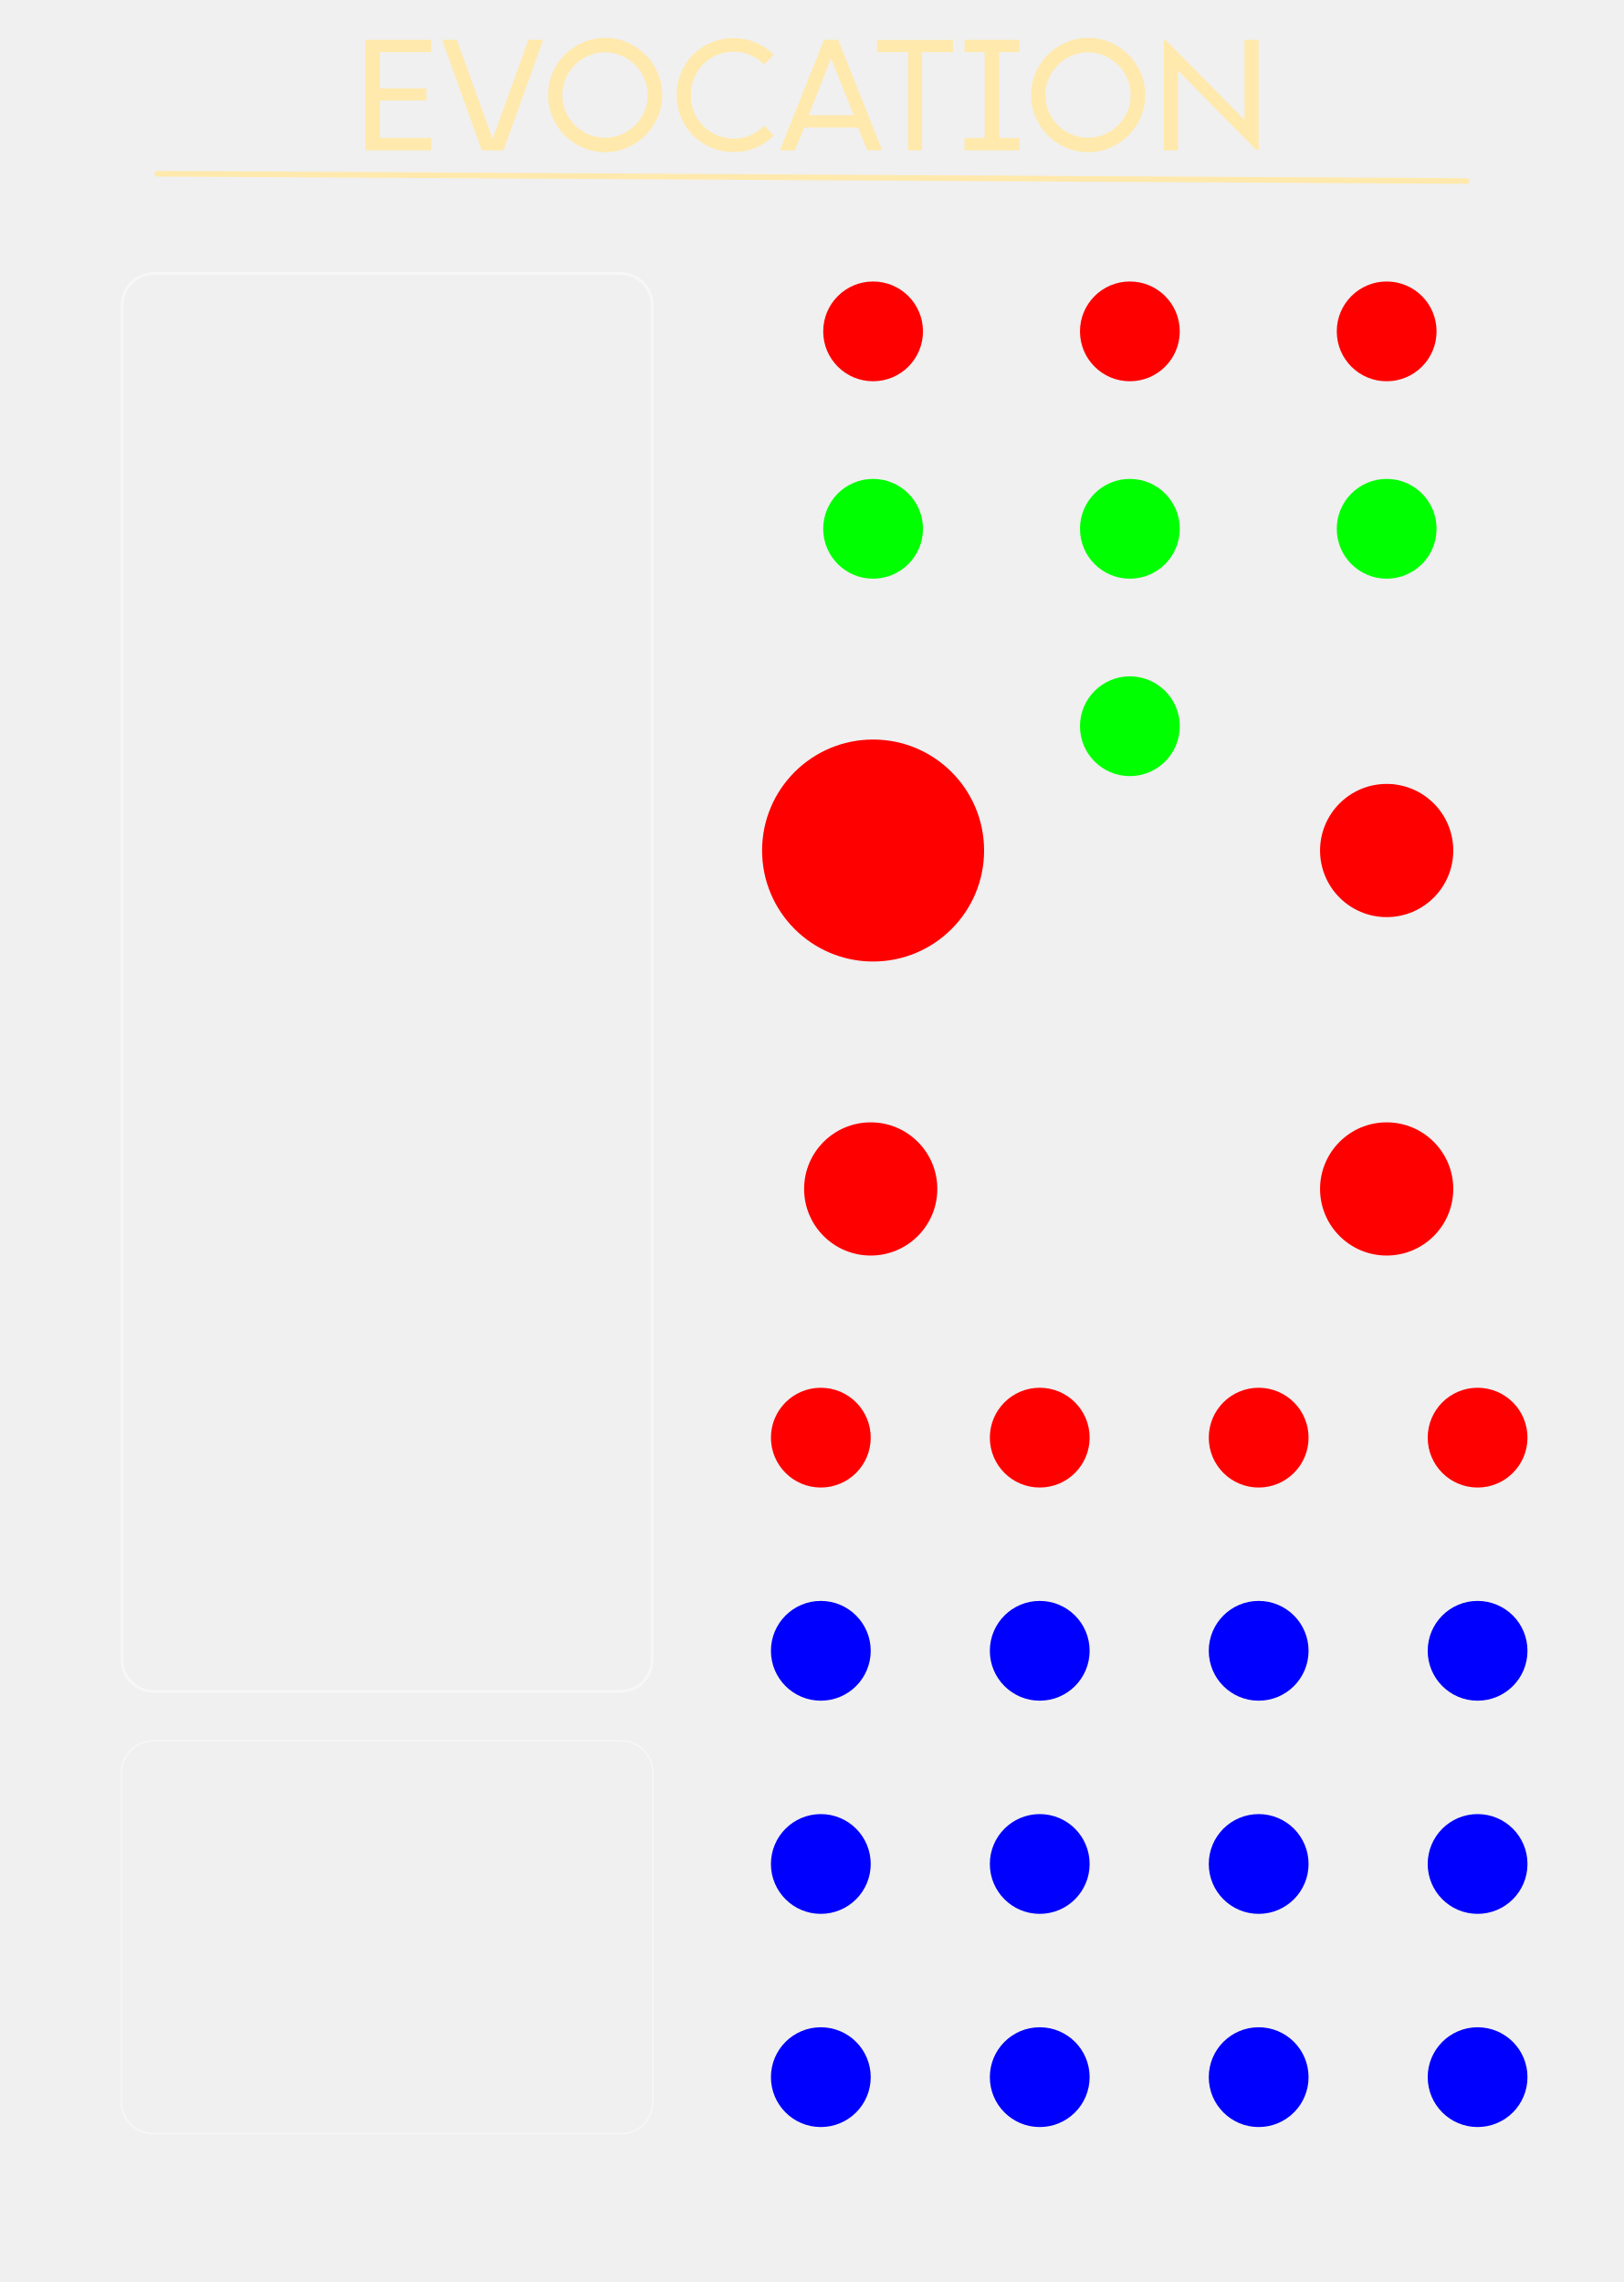
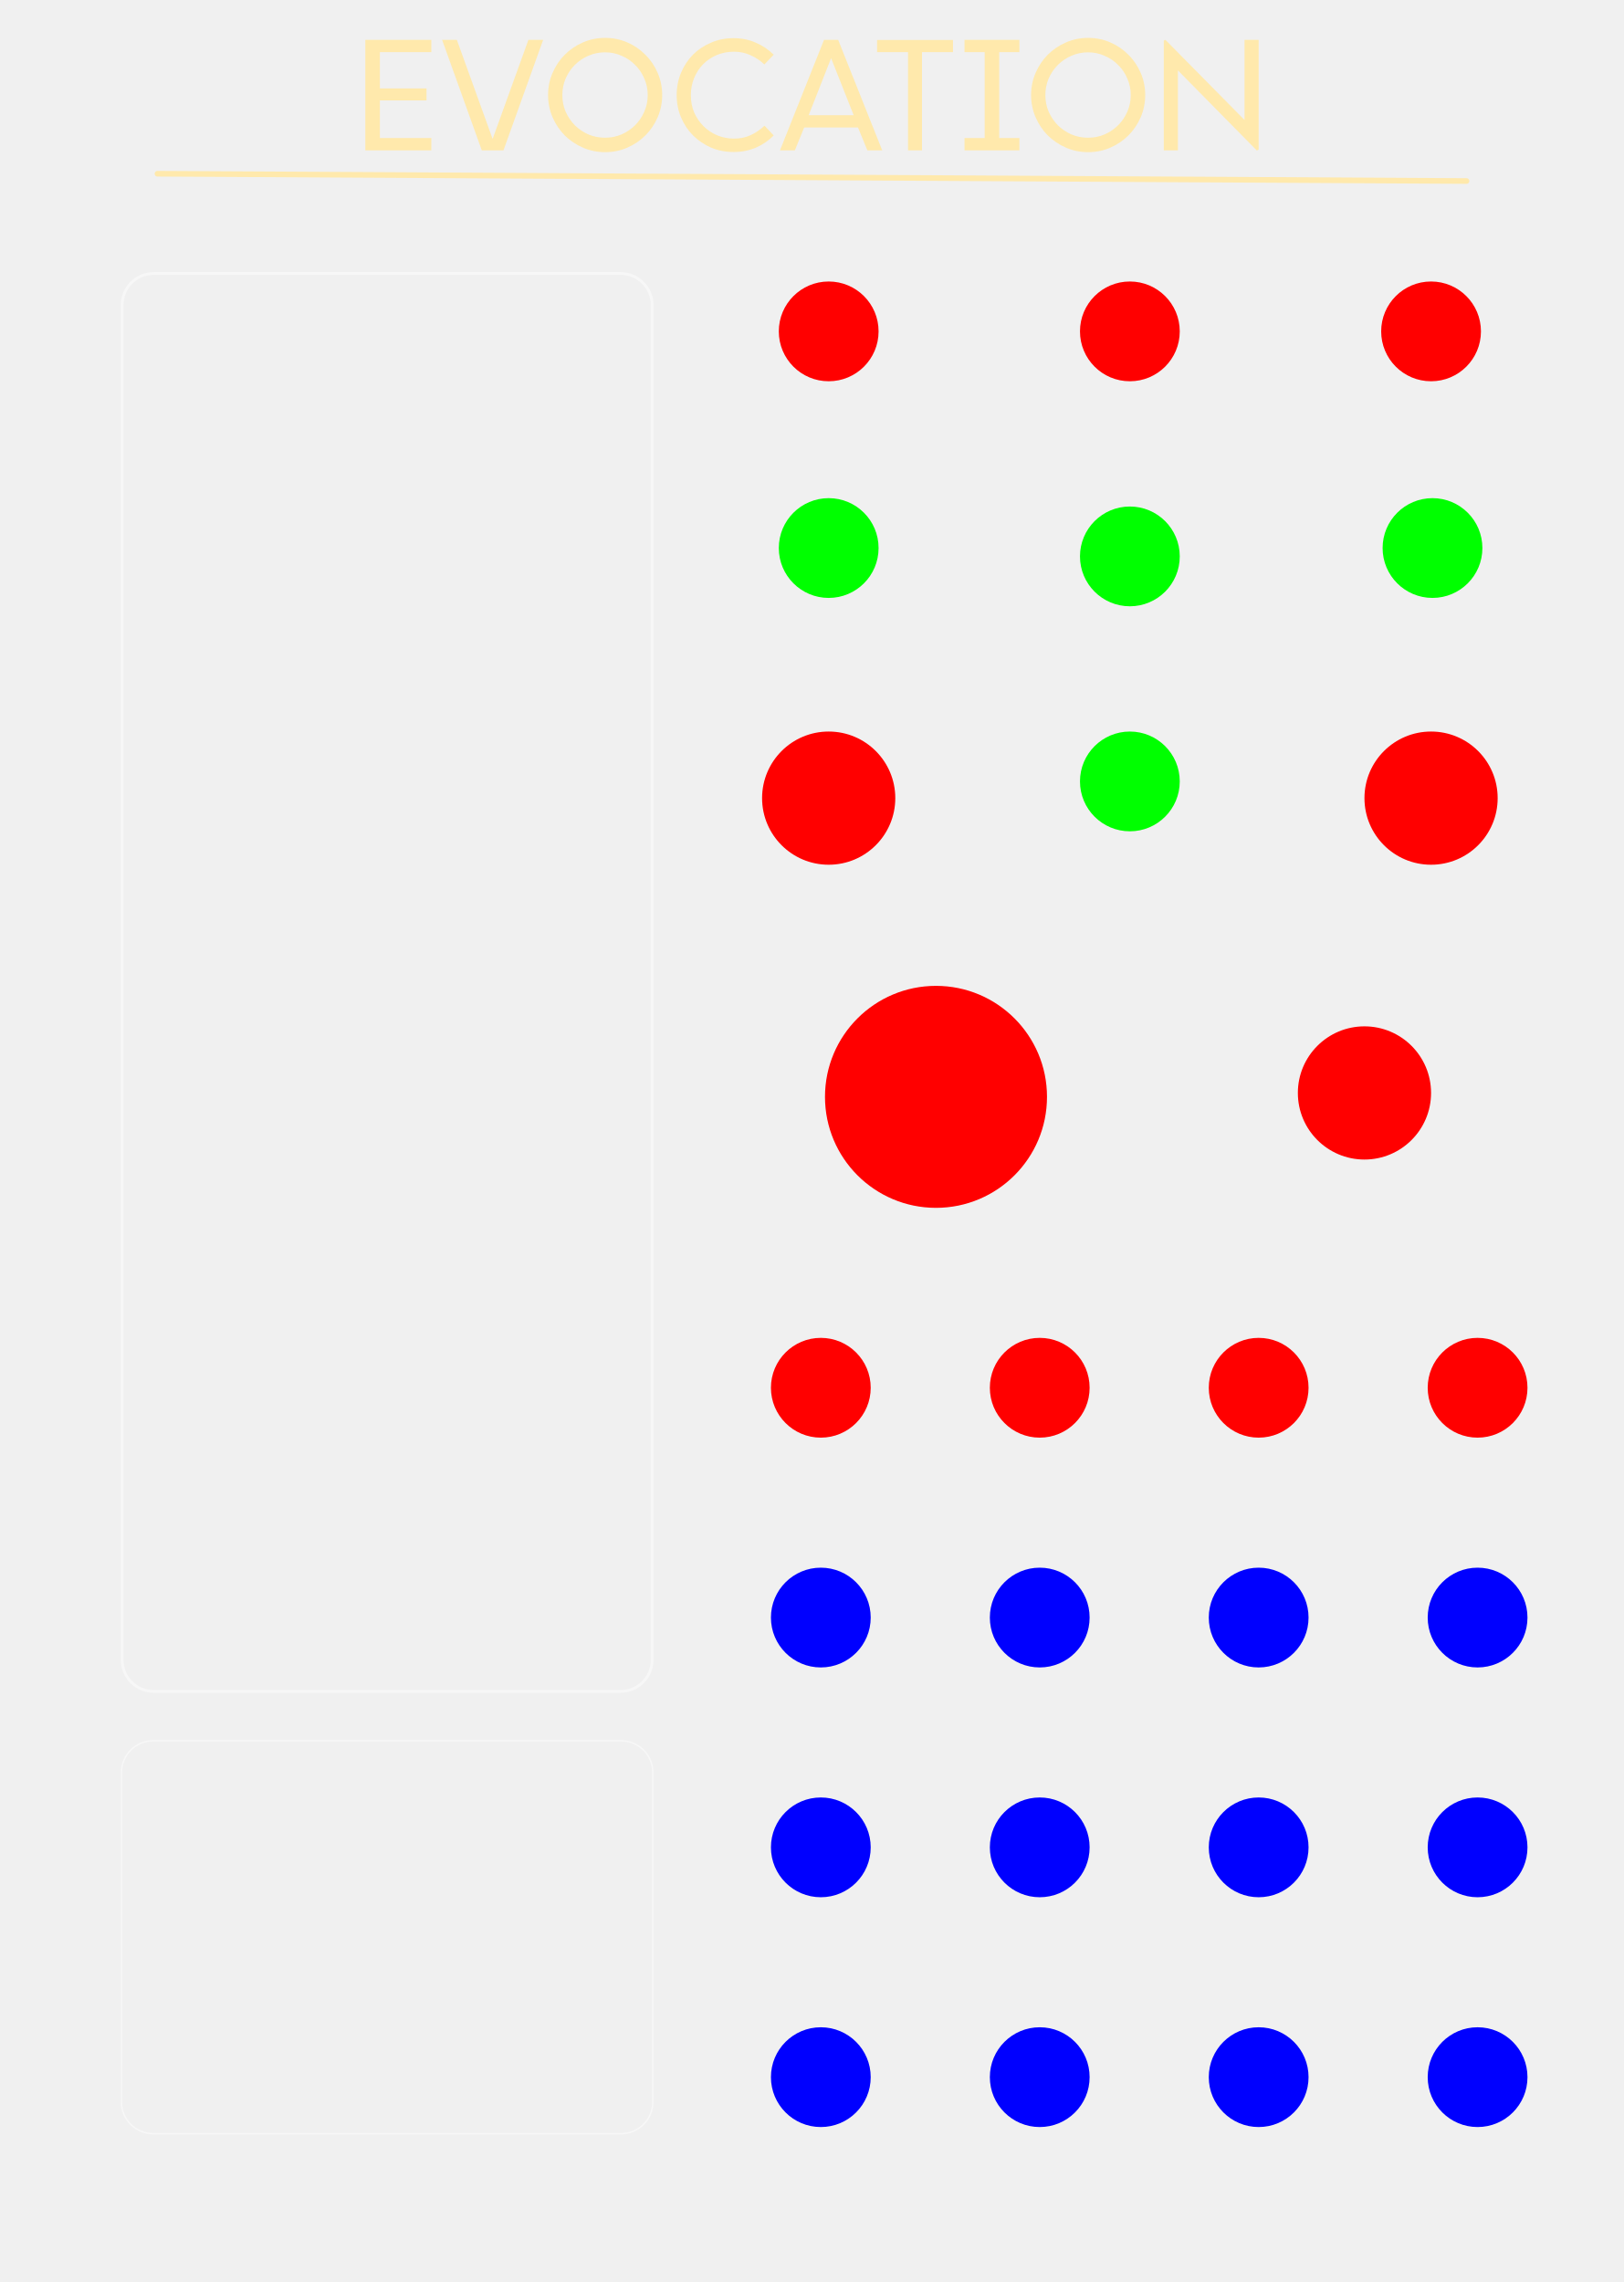
<svg xmlns="http://www.w3.org/2000/svg" width="91.44mm" height="128.5mm" viewBox="0 0 91.44 128.5" version="1.1" id="svg12" xml:space="preserve">
  <defs id="defs12">
    <radialGradient id="bezelGradient" cx="75" cy="50" r="48" fx="50" fy="50" gradientUnits="userSpaceOnUse">
      <stop offset="0%" style="stop-color:#111111" id="stop1" />
      <stop offset="85%" style="stop-color:#0A0A0A" id="stop2" />
      <stop offset="95%" style="stop-color:#282828" id="stop3" />
      <stop offset="100%" style="stop-color:#1a1a1a" id="stop4" />
    </radialGradient>
    <radialGradient id="buttonGradient" cx="75" cy="43" r="42" fx="50" fy="43" gradientUnits="userSpaceOnUse">
      <stop offset="0%" style="stop-color:#FFFFFF" id="stop5" />
      <stop offset="40%" style="stop-color:#E0E0E0" id="stop6" />
      <stop offset="80%" style="stop-color:#999999" id="stop7" />
      <stop offset="100%" style="stop-color:#777777" id="stop8" />
    </radialGradient>
    <linearGradient id="highlightGradient" x1="19.425" y1="60.97" x2="19.425" y2="86.87" gradientTransform="scale(1.930453,0.518013)" gradientUnits="userSpaceOnUse">
      <stop offset="0%" style="stop-color:#FFFFFF; stop-opacity:0.8" id="stop9" />
      <stop offset="100%" style="stop-color:#FFFFFF; stop-opacity:0" id="stop10" />
    </linearGradient>
    <filter id="soft-shadow" x="0" y="0" width="1" height="1">
      <feDropShadow dx="0" dy="2" stdDeviation="2" flood-color="#000000" flood-opacity="0.5" />
    </filter>
    <radialGradient id="bezelGradient-3" cx="50%" cy="50%" r="50%" fx="50%" fy="50%">
      <stop offset="0%" style="stop-color:#111111" id="stop1-9" />
      <stop offset="85%" style="stop-color:#0A0A0A" id="stop2-9" />
      <stop offset="95%" style="stop-color:#282828" id="stop3-4" />
      <stop offset="100%" style="stop-color:#1a1a1a" id="stop4-9" />
    </radialGradient>
    <radialGradient id="buttonGradient-1" cx="50%" cy="40%" r="60%" fx="50%" fy="40%">
      <stop offset="0%" style="stop-color:#FFFFFF" id="stop5-5" />
      <stop offset="40%" style="stop-color:#E0E0E0" id="stop6-9" />
      <stop offset="80%" style="stop-color:#999999" id="stop7-8" />
      <stop offset="100%" style="stop-color:#777777" id="stop8-3" />
    </radialGradient>
    <linearGradient id="highlightGradient-0" x1="0%" y1="0%" x2="0%" y2="100%">
      <stop offset="0%" style="stop-color:#FFFFFF; stop-opacity:0.8" id="stop9-9" />
      <stop offset="100%" style="stop-color:#FFFFFF; stop-opacity:0" id="stop10-0" />
    </linearGradient>
    <filter id="soft-shadow-7" x="0" y="0" width="1" height="1">
      <feDropShadow dx="0" dy="2" stdDeviation="2" flood-color="#000000" flood-opacity="0.5" />
    </filter>
    <radialGradient id="highlight" cx="8.217" cy="10.154" r="6.142" gradientTransform="scale(1.253566,0.797724)" fx="8.217" fy="10.154" gradientUnits="userSpaceOnUse">
      <stop offset="0%" stop-color="#ffffff" stop-opacity="0.2" id="stop7-1" />
      <stop offset="70%" stop-color="#ffffff" stop-opacity="0.06" id="stop8-7" />
      <stop offset="100%" stop-color="#ffffff" stop-opacity="0" id="stop9-0" />
    </radialGradient>
  </defs>
-   <circle style="fill:#ff0000;fill-opacity:1;fill-rule:evenodd;stroke:none;stroke-width:0.51;stroke-linecap:round;stroke-opacity:1;paint-order:fill markers stroke" id="env-phase-offset" cx="78.077" cy="47.893" r="3.75" />
-   <circle style="fill:#ff0000;fill-opacity:1;fill-rule:evenodd;stroke:none;stroke-width:0.51;stroke-linecap:round;stroke-opacity:1;paint-order:fill markers stroke" id="invert-sw" cx="49.026" cy="66.95" r="3.75" />
-   <circle style="fill:#ff0000;fill-opacity:1;fill-rule:evenodd;stroke:none;stroke-width:0.51;stroke-linecap:round;stroke-opacity:1;paint-order:fill markers stroke" id="loop-sw" cx="78.077" cy="66.95" r="3.75" />
+   <circle style="fill:#ff0000;fill-opacity:1;fill-rule:evenodd;stroke:none;stroke-width:0.51;stroke-linecap:round;stroke-opacity:1;paint-order:fill markers stroke" id="env-phase-offset" cx="76.827" cy="61.544" r="3.75" />
+   <circle style="fill:#ff0000;fill-opacity:1;fill-rule:evenodd;stroke:none;stroke-width:0.51;stroke-linecap:round;stroke-opacity:1;paint-order:fill markers stroke" id="invert-sw" cx="46.66" cy="44.943" r="3.75" />
+   <circle style="fill:#ff0000;fill-opacity:1;fill-rule:evenodd;stroke:none;stroke-width:0.51;stroke-linecap:round;stroke-opacity:1;paint-order:fill markers stroke" id="loop-sw" cx="80.577" cy="44.943" r="3.75" />
  <rect width="91.44" height="128.5" fill="none" id="rect1" x="0" y="0" style="display:inline" />
  <rect id="touch-strip" x="6.876" y="15.4" width="29.844" height="79.844" rx="1.779" stroke="#4bd4ff" opacity="0.468" style="display:inline;fill:none;stroke:#ffffff;stroke-width:0.156;stroke-opacity:1" />
  <rect id="feedback-oled" x="6.839" y="98.025" width="29.918" height="22.122" rx="1.783" stroke="#4bd4ff" opacity="0.468" style="display:inline;fill:none;stroke:#ffffff;stroke-width:0.082;stroke-opacity:1" />
-   <ellipse style="fill:#0000ff;fill-opacity:1;fill-rule:evenodd;stroke:none;stroke-width:0.382;stroke-linecap:round;stroke-opacity:1;paint-order:fill markers stroke" id="env1-eoc" cx="46.217" cy="92.957" rx="2.809" ry="2.809" />
-   <ellipse style="fill:#00ff00;fill-opacity:1;fill-rule:evenodd;stroke:none;stroke-width:0.382;stroke-linecap:round;stroke-opacity:1;paint-order:fill markers stroke" id="record-cv-in" cx="49.16" cy="29.777" rx="2.809" ry="2.809" />
-   <ellipse style="fill:#00ff00;fill-opacity:1;fill-rule:evenodd;stroke:none;stroke-width:0.382;stroke-linecap:round;stroke-opacity:1;paint-order:fill markers stroke" id="trigger-cv-in" cx="63.618" cy="29.777" rx="2.809" ry="2.809" />
-   <ellipse style="fill:#00ff00;fill-opacity:1;fill-rule:evenodd;stroke:none;stroke-width:0.382;stroke-linecap:round;stroke-opacity:1;paint-order:fill markers stroke" id="gate-cv-in" cx="63.618" cy="40.894" rx="2.809" ry="2.809" />
-   <ellipse style="fill:#00ff00;fill-opacity:1;fill-rule:evenodd;stroke:none;stroke-width:0.382;stroke-linecap:round;stroke-opacity:1;paint-order:fill markers stroke" id="clear-cv-in" cx="78.077" cy="29.777" rx="2.809" ry="2.809" />
-   <ellipse style="fill:#ff0000;fill-opacity:1;fill-rule:evenodd;stroke:none;stroke-width:0.382;stroke-linecap:round;stroke-opacity:1;paint-order:fill markers stroke" id="clear-buffer-btn" cx="78.077" cy="18.66" rx="2.809" ry="2.809" />
+   <ellipse style="fill:#0000ff;fill-opacity:1;fill-rule:evenodd;stroke:none;stroke-width:0.382;stroke-linecap:round;stroke-opacity:1;paint-order:fill markers stroke" id="env1-eoc" cx="46.217" cy="91.085" rx="2.809" ry="2.809" />
+   <ellipse style="fill:#00ff00;fill-opacity:1;fill-rule:evenodd;stroke:none;stroke-width:0.382;stroke-linecap:round;stroke-opacity:1;paint-order:fill markers stroke" id="record-cv-in" cx="46.66" cy="30.86" rx="2.809" ry="2.809" />
+   <ellipse style="fill:#00ff00;fill-opacity:1;fill-rule:evenodd;stroke:none;stroke-width:0.382;stroke-linecap:round;stroke-opacity:1;paint-order:fill markers stroke" id="trigger-cv-in" cx="63.618" cy="31.331" rx="2.809" ry="2.809" />
+   <ellipse style="fill:#00ff00;fill-opacity:1;fill-rule:evenodd;stroke:none;stroke-width:0.382;stroke-linecap:round;stroke-opacity:1;paint-order:fill markers stroke" id="gate-cv-in" cx="63.618" cy="44.002" rx="2.809" ry="2.809" />
+   <ellipse style="fill:#00ff00;fill-opacity:1;fill-rule:evenodd;stroke:none;stroke-width:0.382;stroke-linecap:round;stroke-opacity:1;paint-order:fill markers stroke" id="clear-cv-in" cx="80.658" cy="30.86" rx="2.809" ry="2.809" />
+   <ellipse style="fill:#ff0000;fill-opacity:1;fill-rule:evenodd;stroke:none;stroke-width:0.382;stroke-linecap:round;stroke-opacity:1;paint-order:fill markers stroke" id="clear-buffer-btn" cx="80.577" cy="18.66" rx="2.809" ry="2.809" />
  <ellipse style="fill:#ff0000;fill-opacity:1;fill-rule:evenodd;stroke:none;stroke-width:0.382;stroke-linecap:round;stroke-opacity:1;paint-order:fill markers stroke" id="trigger-btn-0" cx="63.618" cy="18.66" rx="2.809" ry="2.809" />
-   <ellipse style="fill:#ff0000;fill-opacity:1;fill-rule:evenodd;stroke:none;stroke-width:0.382;stroke-linecap:round;stroke-opacity:1;paint-order:fill markers stroke" id="record-btn" cx="49.16" cy="18.66" rx="2.809" ry="2.809" />
-   <ellipse style="fill:#ff0000;fill-opacity:1;fill-rule:evenodd;stroke:none;stroke-width:0.382;stroke-linecap:round;stroke-opacity:1;paint-order:fill markers stroke" id="env1-select-btn" cx="46.217" cy="80.954" rx="2.809" ry="2.809" />
-   <ellipse style="fill:#ff0000;fill-opacity:1;fill-rule:evenodd;stroke:none;stroke-width:0.382;stroke-linecap:round;stroke-opacity:1;paint-order:fill markers stroke" id="env2-select-btn" cx="58.543" cy="80.954" rx="2.809" ry="2.809" />
-   <ellipse style="fill:#ff0000;fill-opacity:1;fill-rule:evenodd;stroke:none;stroke-width:0.382;stroke-linecap:round;stroke-opacity:1;paint-order:fill markers stroke" id="env3-select-btn" cx="70.87" cy="80.954" rx="2.809" ry="2.809" />
-   <ellipse style="fill:#ff0000;fill-opacity:1;fill-rule:evenodd;stroke:none;stroke-width:0.382;stroke-linecap:round;stroke-opacity:1;paint-order:fill markers stroke" id="env4-select-btn" cx="83.197" cy="80.954" rx="2.809" ry="2.809" />
-   <ellipse style="fill:#0000ff;fill-opacity:1;fill-rule:evenodd;stroke:none;stroke-width:0.382;stroke-linecap:round;stroke-opacity:1;paint-order:fill markers stroke" id="env2-eoc" cx="58.543" cy="92.957" rx="2.809" ry="2.809" />
-   <ellipse style="fill:#0000ff;fill-opacity:1;fill-rule:evenodd;stroke:none;stroke-width:0.382;stroke-linecap:round;stroke-opacity:1;paint-order:fill markers stroke" id="env3-eoc" cx="70.87" cy="92.957" rx="2.809" ry="2.809" />
-   <ellipse style="fill:#0000ff;fill-opacity:1;fill-rule:evenodd;stroke:none;stroke-width:0.382;stroke-linecap:round;stroke-opacity:1;paint-order:fill markers stroke" id="env4-eoc" cx="83.197" cy="92.957" rx="2.809" ry="2.809" />
-   <ellipse style="fill:#0000ff;fill-opacity:1;fill-rule:evenodd;stroke:none;stroke-width:0.382;stroke-linecap:round;stroke-opacity:1;paint-order:fill markers stroke" id="env1-gate" cx="46.217" cy="104.961" rx="2.809" ry="2.809" />
-   <ellipse style="fill:#0000ff;fill-opacity:1;fill-rule:evenodd;stroke:none;stroke-width:0.382;stroke-linecap:round;stroke-opacity:1;paint-order:fill markers stroke" id="env2-gate" cx="58.543" cy="104.961" rx="2.809" ry="2.809" />
-   <ellipse style="fill:#0000ff;fill-opacity:1;fill-rule:evenodd;stroke:none;stroke-width:0.382;stroke-linecap:round;stroke-opacity:1;paint-order:fill markers stroke" id="env3-gate" cx="70.87" cy="104.961" rx="2.809" ry="2.809" />
-   <ellipse style="fill:#0000ff;fill-opacity:1;fill-rule:evenodd;stroke:none;stroke-width:0.382;stroke-linecap:round;stroke-opacity:1;paint-order:fill markers stroke" id="env4-gate" cx="83.197" cy="104.961" rx="2.809" ry="2.809" />
+   <ellipse style="fill:#ff0000;fill-opacity:1;fill-rule:evenodd;stroke:none;stroke-width:0.382;stroke-linecap:round;stroke-opacity:1;paint-order:fill markers stroke" id="record-btn" cx="46.66" cy="18.66" rx="2.809" ry="2.809" />
+   <ellipse style="fill:#ff0000;fill-opacity:1;fill-rule:evenodd;stroke:none;stroke-width:0.382;stroke-linecap:round;stroke-opacity:1;paint-order:fill markers stroke" id="env1-select-btn" cx="46.217" cy="78.145" rx="2.809" ry="2.809" />
+   <ellipse style="fill:#ff0000;fill-opacity:1;fill-rule:evenodd;stroke:none;stroke-width:0.382;stroke-linecap:round;stroke-opacity:1;paint-order:fill markers stroke" id="env2-select-btn" cx="58.543" cy="78.145" rx="2.809" ry="2.809" />
+   <ellipse style="fill:#ff0000;fill-opacity:1;fill-rule:evenodd;stroke:none;stroke-width:0.382;stroke-linecap:round;stroke-opacity:1;paint-order:fill markers stroke" id="env3-select-btn" cx="70.87" cy="78.145" rx="2.809" ry="2.809" />
+   <ellipse style="fill:#ff0000;fill-opacity:1;fill-rule:evenodd;stroke:none;stroke-width:0.382;stroke-linecap:round;stroke-opacity:1;paint-order:fill markers stroke" id="env4-select-btn" cx="83.197" cy="78.145" rx="2.809" ry="2.809" />
+   <ellipse style="fill:#0000ff;fill-opacity:1;fill-rule:evenodd;stroke:none;stroke-width:0.382;stroke-linecap:round;stroke-opacity:1;paint-order:fill markers stroke" id="env2-eoc" cx="58.543" cy="91.085" rx="2.809" ry="2.809" />
+   <ellipse style="fill:#0000ff;fill-opacity:1;fill-rule:evenodd;stroke:none;stroke-width:0.382;stroke-linecap:round;stroke-opacity:1;paint-order:fill markers stroke" id="env3-eoc" cx="70.87" cy="91.085" rx="2.809" ry="2.809" />
+   <ellipse style="fill:#0000ff;fill-opacity:1;fill-rule:evenodd;stroke:none;stroke-width:0.382;stroke-linecap:round;stroke-opacity:1;paint-order:fill markers stroke" id="env4-eoc" cx="83.197" cy="91.085" rx="2.809" ry="2.809" />
+   <ellipse style="fill:#0000ff;fill-opacity:1;fill-rule:evenodd;stroke:none;stroke-width:0.382;stroke-linecap:round;stroke-opacity:1;paint-order:fill markers stroke" id="env1-gate" cx="46.217" cy="104.025" rx="2.809" ry="2.809" />
+   <ellipse style="fill:#0000ff;fill-opacity:1;fill-rule:evenodd;stroke:none;stroke-width:0.382;stroke-linecap:round;stroke-opacity:1;paint-order:fill markers stroke" id="env2-gate" cx="58.543" cy="104.025" rx="2.809" ry="2.809" />
+   <ellipse style="fill:#0000ff;fill-opacity:1;fill-rule:evenodd;stroke:none;stroke-width:0.382;stroke-linecap:round;stroke-opacity:1;paint-order:fill markers stroke" id="env3-gate" cx="70.87" cy="104.025" rx="2.809" ry="2.809" />
+   <ellipse style="fill:#0000ff;fill-opacity:1;fill-rule:evenodd;stroke:none;stroke-width:0.382;stroke-linecap:round;stroke-opacity:1;paint-order:fill markers stroke" id="env4-gate" cx="83.197" cy="104.025" rx="2.809" ry="2.809" />
  <ellipse style="fill:#0000ff;fill-opacity:1;fill-rule:evenodd;stroke:none;stroke-width:0.382;stroke-linecap:round;stroke-opacity:1;paint-order:fill markers stroke" id="env1-out" cx="46.217" cy="116.965" rx="2.809" ry="2.809" />
  <ellipse style="fill:#0000ff;fill-opacity:1;fill-rule:evenodd;stroke:none;stroke-width:0.382;stroke-linecap:round;stroke-opacity:1;paint-order:fill markers stroke" id="env2-out" cx="58.543" cy="116.965" rx="2.809" ry="2.809" />
  <ellipse style="fill:#0000ff;fill-opacity:1;fill-rule:evenodd;stroke:none;stroke-width:0.382;stroke-linecap:round;stroke-opacity:1;paint-order:fill markers stroke" id="env3-out" cx="70.87" cy="116.965" rx="2.809" ry="2.809" />
  <ellipse style="fill:#0000ff;fill-opacity:1;fill-rule:evenodd;stroke:none;stroke-width:0.382;stroke-linecap:round;stroke-opacity:1;paint-order:fill markers stroke" id="env4-out" cx="83.197" cy="116.965" rx="2.809" ry="2.809" />
  <path style="font-weight:450;font-size:8.467px;line-height:0;font-family:'Liber Grotesque Family';-inkscape-font-specification:'Liber Grotesque Family,  weight=450';text-align:center;letter-spacing:0.09px;word-spacing:0.265px;text-anchor:middle;fill:#ffe9ac;fill-rule:evenodd;stroke-width:0.33;stroke-linecap:round;paint-order:fill markers stroke" d="m 20.57,2.244 h 3.717 v 0.694 h -2.896 v 2.04 h 2.625 v 0.677 h -2.625 v 2.117 h 2.896 v 0.694 h -3.717 z m 7.778,6.223 H 27.128 L 24.893,2.244 h 0.83 l 2.015,5.58 2.015,-5.58 h 0.83 z m 2.511,-3.116 q 0,-0.66 0.254,-1.245 0.254,-0.593 0.686,-1.024 0.44,-0.44 1.024,-0.694 0.584,-0.254 1.245,-0.254 0.669,0 1.253,0.254 0.584,0.254 1.016,0.694 0.44,0.432 0.694,1.024 0.254,0.584 0.254,1.245 0,0.66 -0.254,1.253 -0.254,0.584 -0.694,1.024 -0.432,0.432 -1.016,0.686 -0.584,0.254 -1.253,0.254 -0.66,0 -1.245,-0.254 Q 32.239,8.06 31.799,7.628 31.367,7.188 31.113,6.604 q -0.254,-0.593 -0.254,-1.253 z m 0.804,0 q 0,0.5 0.186,0.94 0.195,0.432 0.516,0.762 0.33,0.322 0.762,0.516 0.44,0.186 0.94,0.186 0.5,0 0.931,-0.186 0.44,-0.195 0.762,-0.516 0.33,-0.33 0.516,-0.762 0.195,-0.44 0.195,-0.94 0,-0.491 -0.195,-0.931 Q 36.091,3.979 35.761,3.658 35.439,3.327 34.999,3.141 34.567,2.946 34.068,2.946 q -0.5,0 -0.94,0.195 -0.432,0.186 -0.762,0.516 -0.322,0.322 -0.516,0.762 -0.186,0.44 -0.186,0.931 z m 7.236,0.008 q 0,0.525 0.186,0.974 0.195,0.44 0.525,0.77 0.33,0.33 0.77,0.516 0.449,0.186 0.957,0.186 0.508,0 0.931,-0.195 0.432,-0.203 0.779,-0.533 l 0.516,0.55 q -0.423,0.432 -0.999,0.686 -0.576,0.246 -1.262,0.246 -0.677,0 -1.262,-0.246 -0.584,-0.254 -1.016,-0.686 -0.432,-0.432 -0.677,-1.016 -0.246,-0.584 -0.246,-1.253 0,-0.677 0.246,-1.262 0.246,-0.584 0.669,-1.016 0.432,-0.432 1.016,-0.677 0.584,-0.254 1.27,-0.254 0.686,0 1.253,0.254 0.576,0.246 1.008,0.677 l -0.525,0.55 q -0.33,-0.322 -0.77,-0.516 -0.432,-0.203 -0.931,-0.203 -0.525,0 -0.974,0.186 -0.44,0.186 -0.77,0.516 -0.322,0.33 -0.508,0.779 -0.186,0.449 -0.186,0.965 z m 9.937,3.107 -0.525,-1.287 H 45.28 L 44.755,8.467 H 43.917 L 46.397,2.244 h 0.796 l 2.481,6.223 z m -2.04,-5.19 -1.262,3.209 h 2.532 z m 6.863,-1.024 V 2.938 H 51.914 V 8.467 H 51.127 V 2.938 H 49.383 V 2.252 Z m 0.649,0.686 V 2.244 h 3.09 v 0.694 h -1.135 v 4.834 h 1.135 v 0.694 h -3.09 v -0.694 h 1.135 V 2.938 Z m 3.748,2.413 q 0,-0.66 0.254,-1.245 0.254,-0.593 0.686,-1.024 0.44,-0.44 1.024,-0.694 0.584,-0.254 1.245,-0.254 0.669,0 1.253,0.254 0.584,0.254 1.016,0.694 0.44,0.432 0.694,1.024 0.254,0.584 0.254,1.245 0,0.66 -0.254,1.253 -0.254,0.584 -0.694,1.024 -0.432,0.432 -1.016,0.686 -0.584,0.254 -1.253,0.254 -0.66,0 -1.245,-0.254 -0.584,-0.254 -1.024,-0.686 -0.432,-0.44 -0.686,-1.024 -0.254,-0.593 -0.254,-1.253 z m 0.804,0 q 0,0.5 0.186,0.94 0.195,0.432 0.516,0.762 0.33,0.322 0.762,0.516 0.44,0.186 0.94,0.186 0.5,0 0.931,-0.186 0.44,-0.195 0.762,-0.516 0.33,-0.33 0.516,-0.762 0.195,-0.44 0.195,-0.94 0,-0.491 -0.195,-0.931 -0.186,-0.44 -0.516,-0.762 -0.322,-0.33 -0.762,-0.516 -0.432,-0.195 -0.931,-0.195 -0.5,0 -0.94,0.195 -0.432,0.186 -0.762,0.516 -0.322,0.322 -0.516,0.762 -0.186,0.44 -0.186,0.931 z M 70.074,2.244 h 0.796 v 6.181 l -0.102,0.051 -4.445,-4.513 V 8.467 H 65.528 V 2.286 l 0.093,-0.042 4.453,4.513 z" id="text1" aria-label="EVOCATION" />
-   <circle style="fill:#ff0000;fill-opacity:1;fill-rule:evenodd;stroke:none;stroke-width:0.85;stroke-linecap:round;stroke-opacity:1;paint-order:fill markers stroke" id="env-speed" cx="49.16" cy="47.893" r="6.25" />
+   <circle style="fill:#ff0000;fill-opacity:1;fill-rule:evenodd;stroke:none;stroke-width:0.85;stroke-linecap:round;stroke-opacity:1;paint-order:fill markers stroke" id="env-speed" cx="52.702" cy="61.764" r="6.25" />
  <path style="fill:#ffe9ac;fill-opacity:1;fill-rule:evenodd;stroke:#ffe9ac;stroke-width:0.317;stroke-linecap:round;stroke-opacity:1;paint-order:fill markers stroke" d="M 8.867,9.783 82.573,10.193" id="path2" />
</svg>
